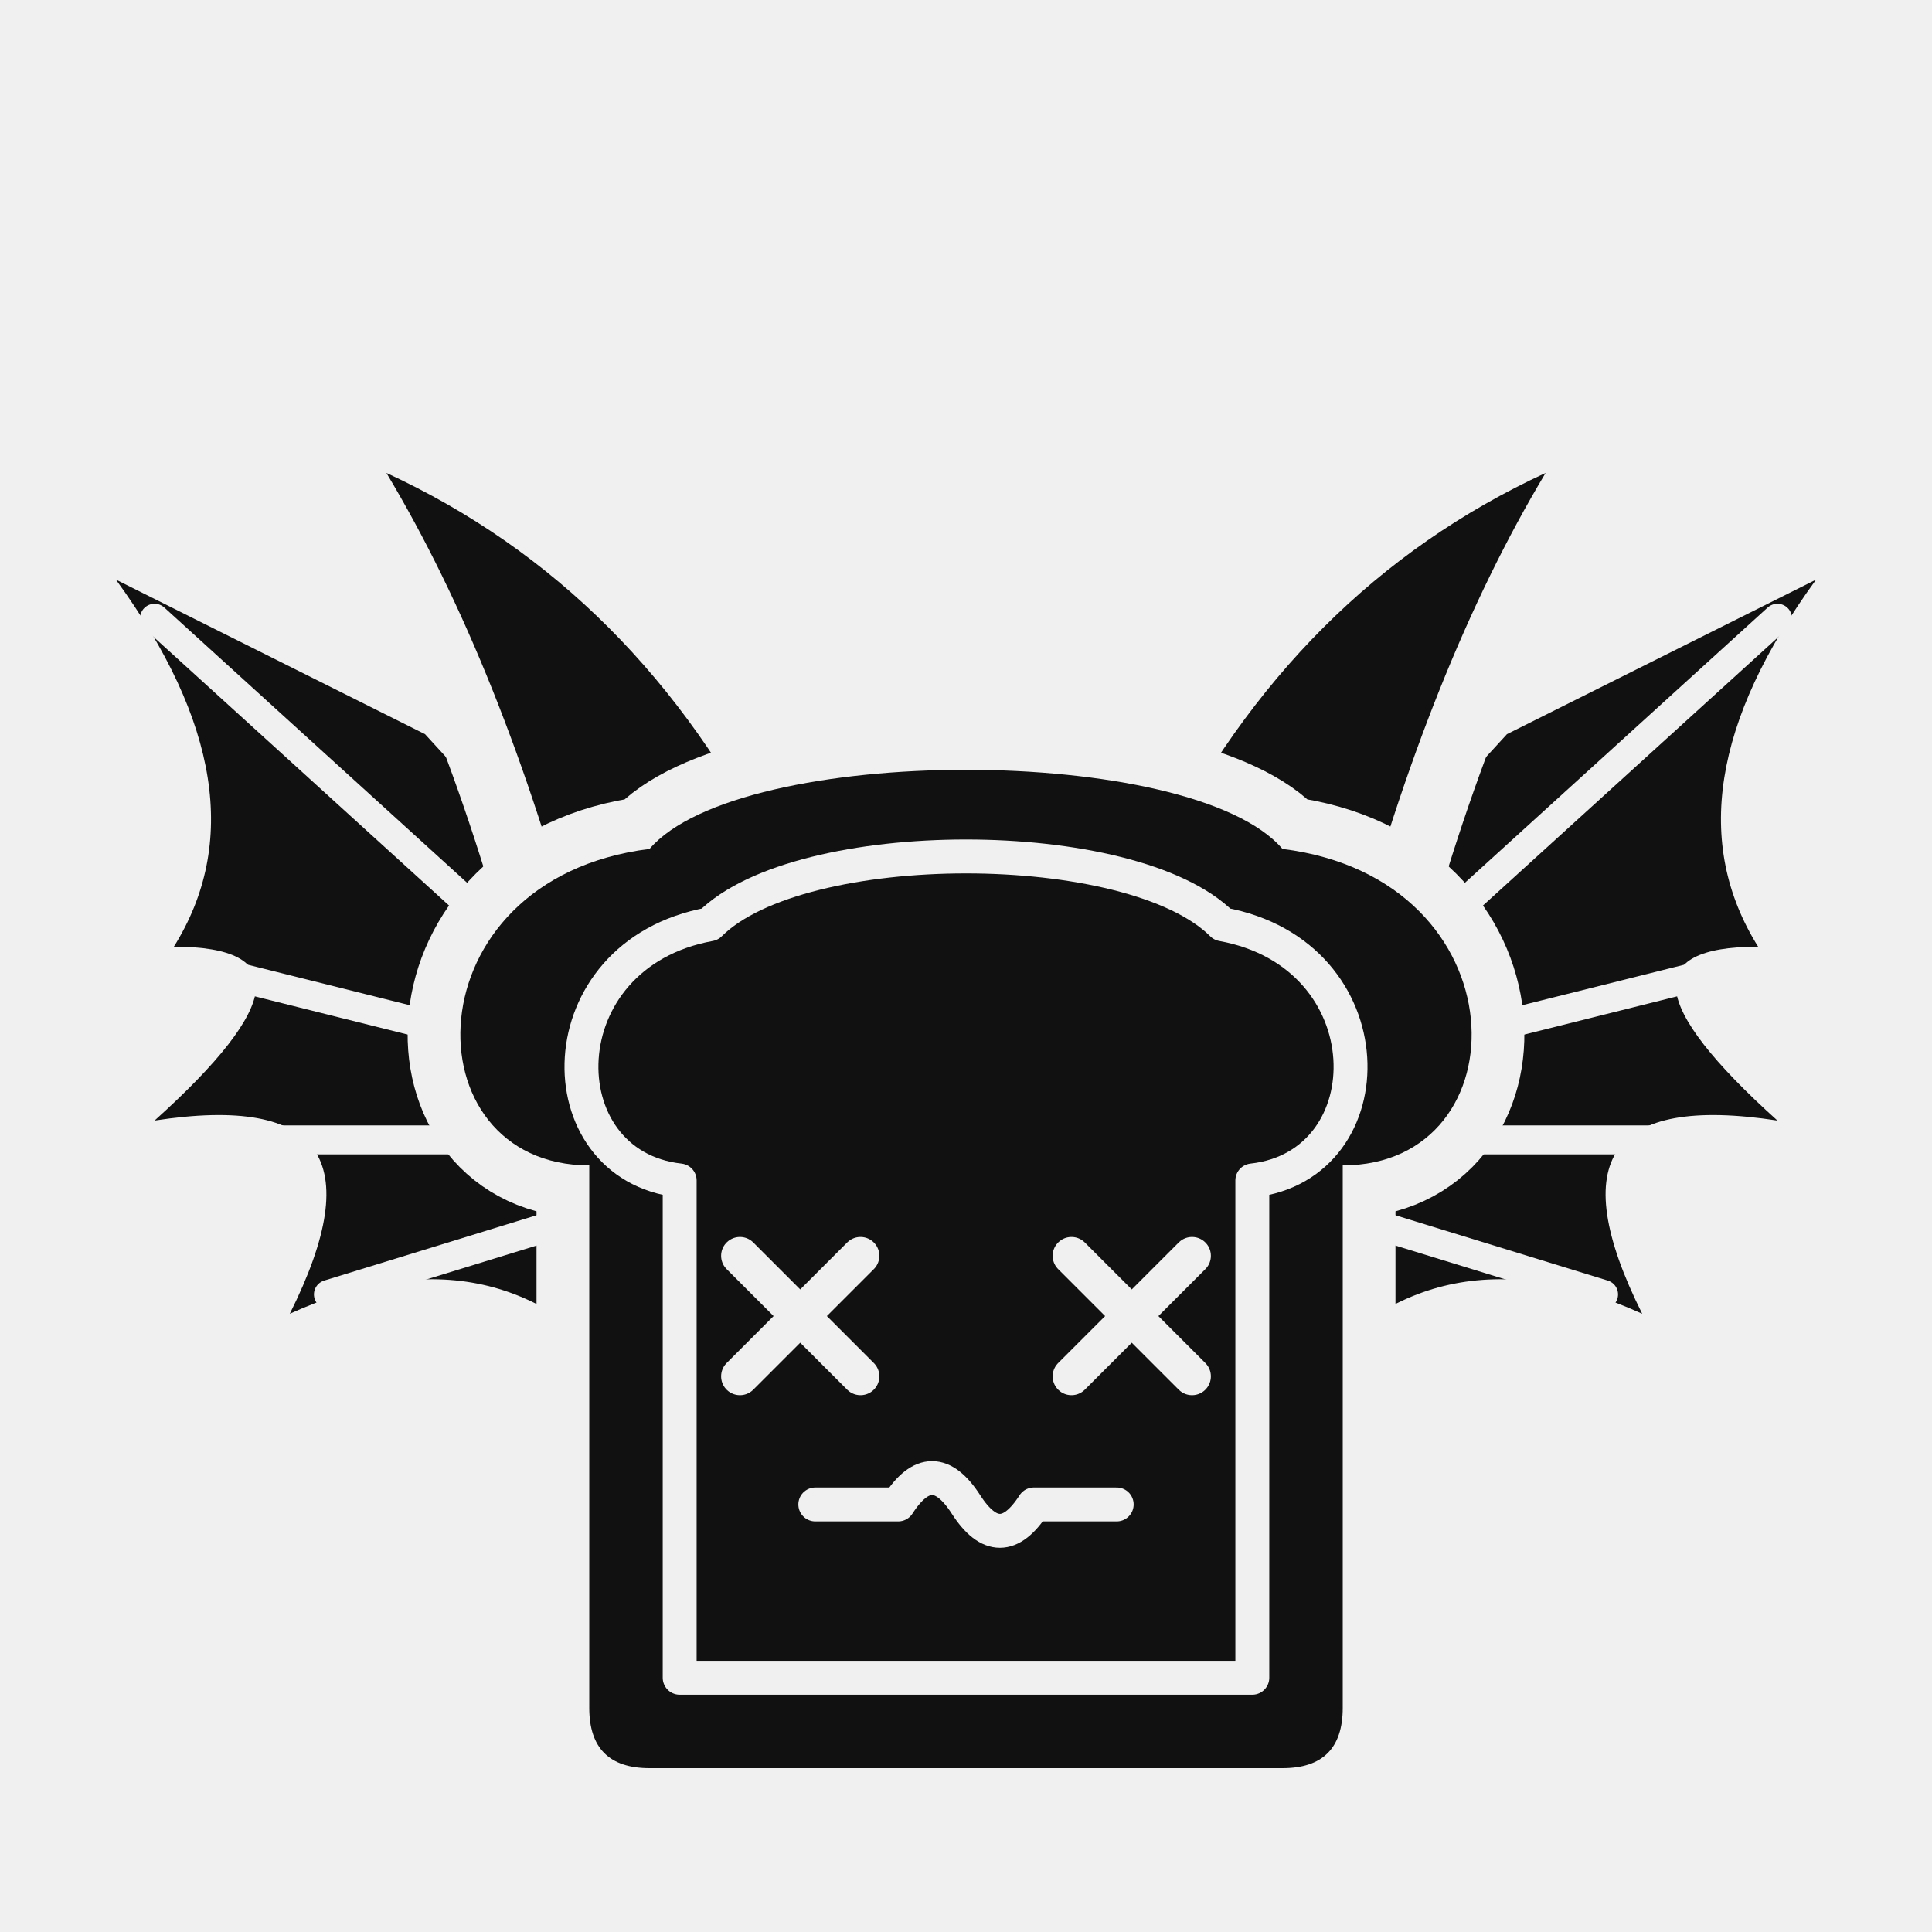
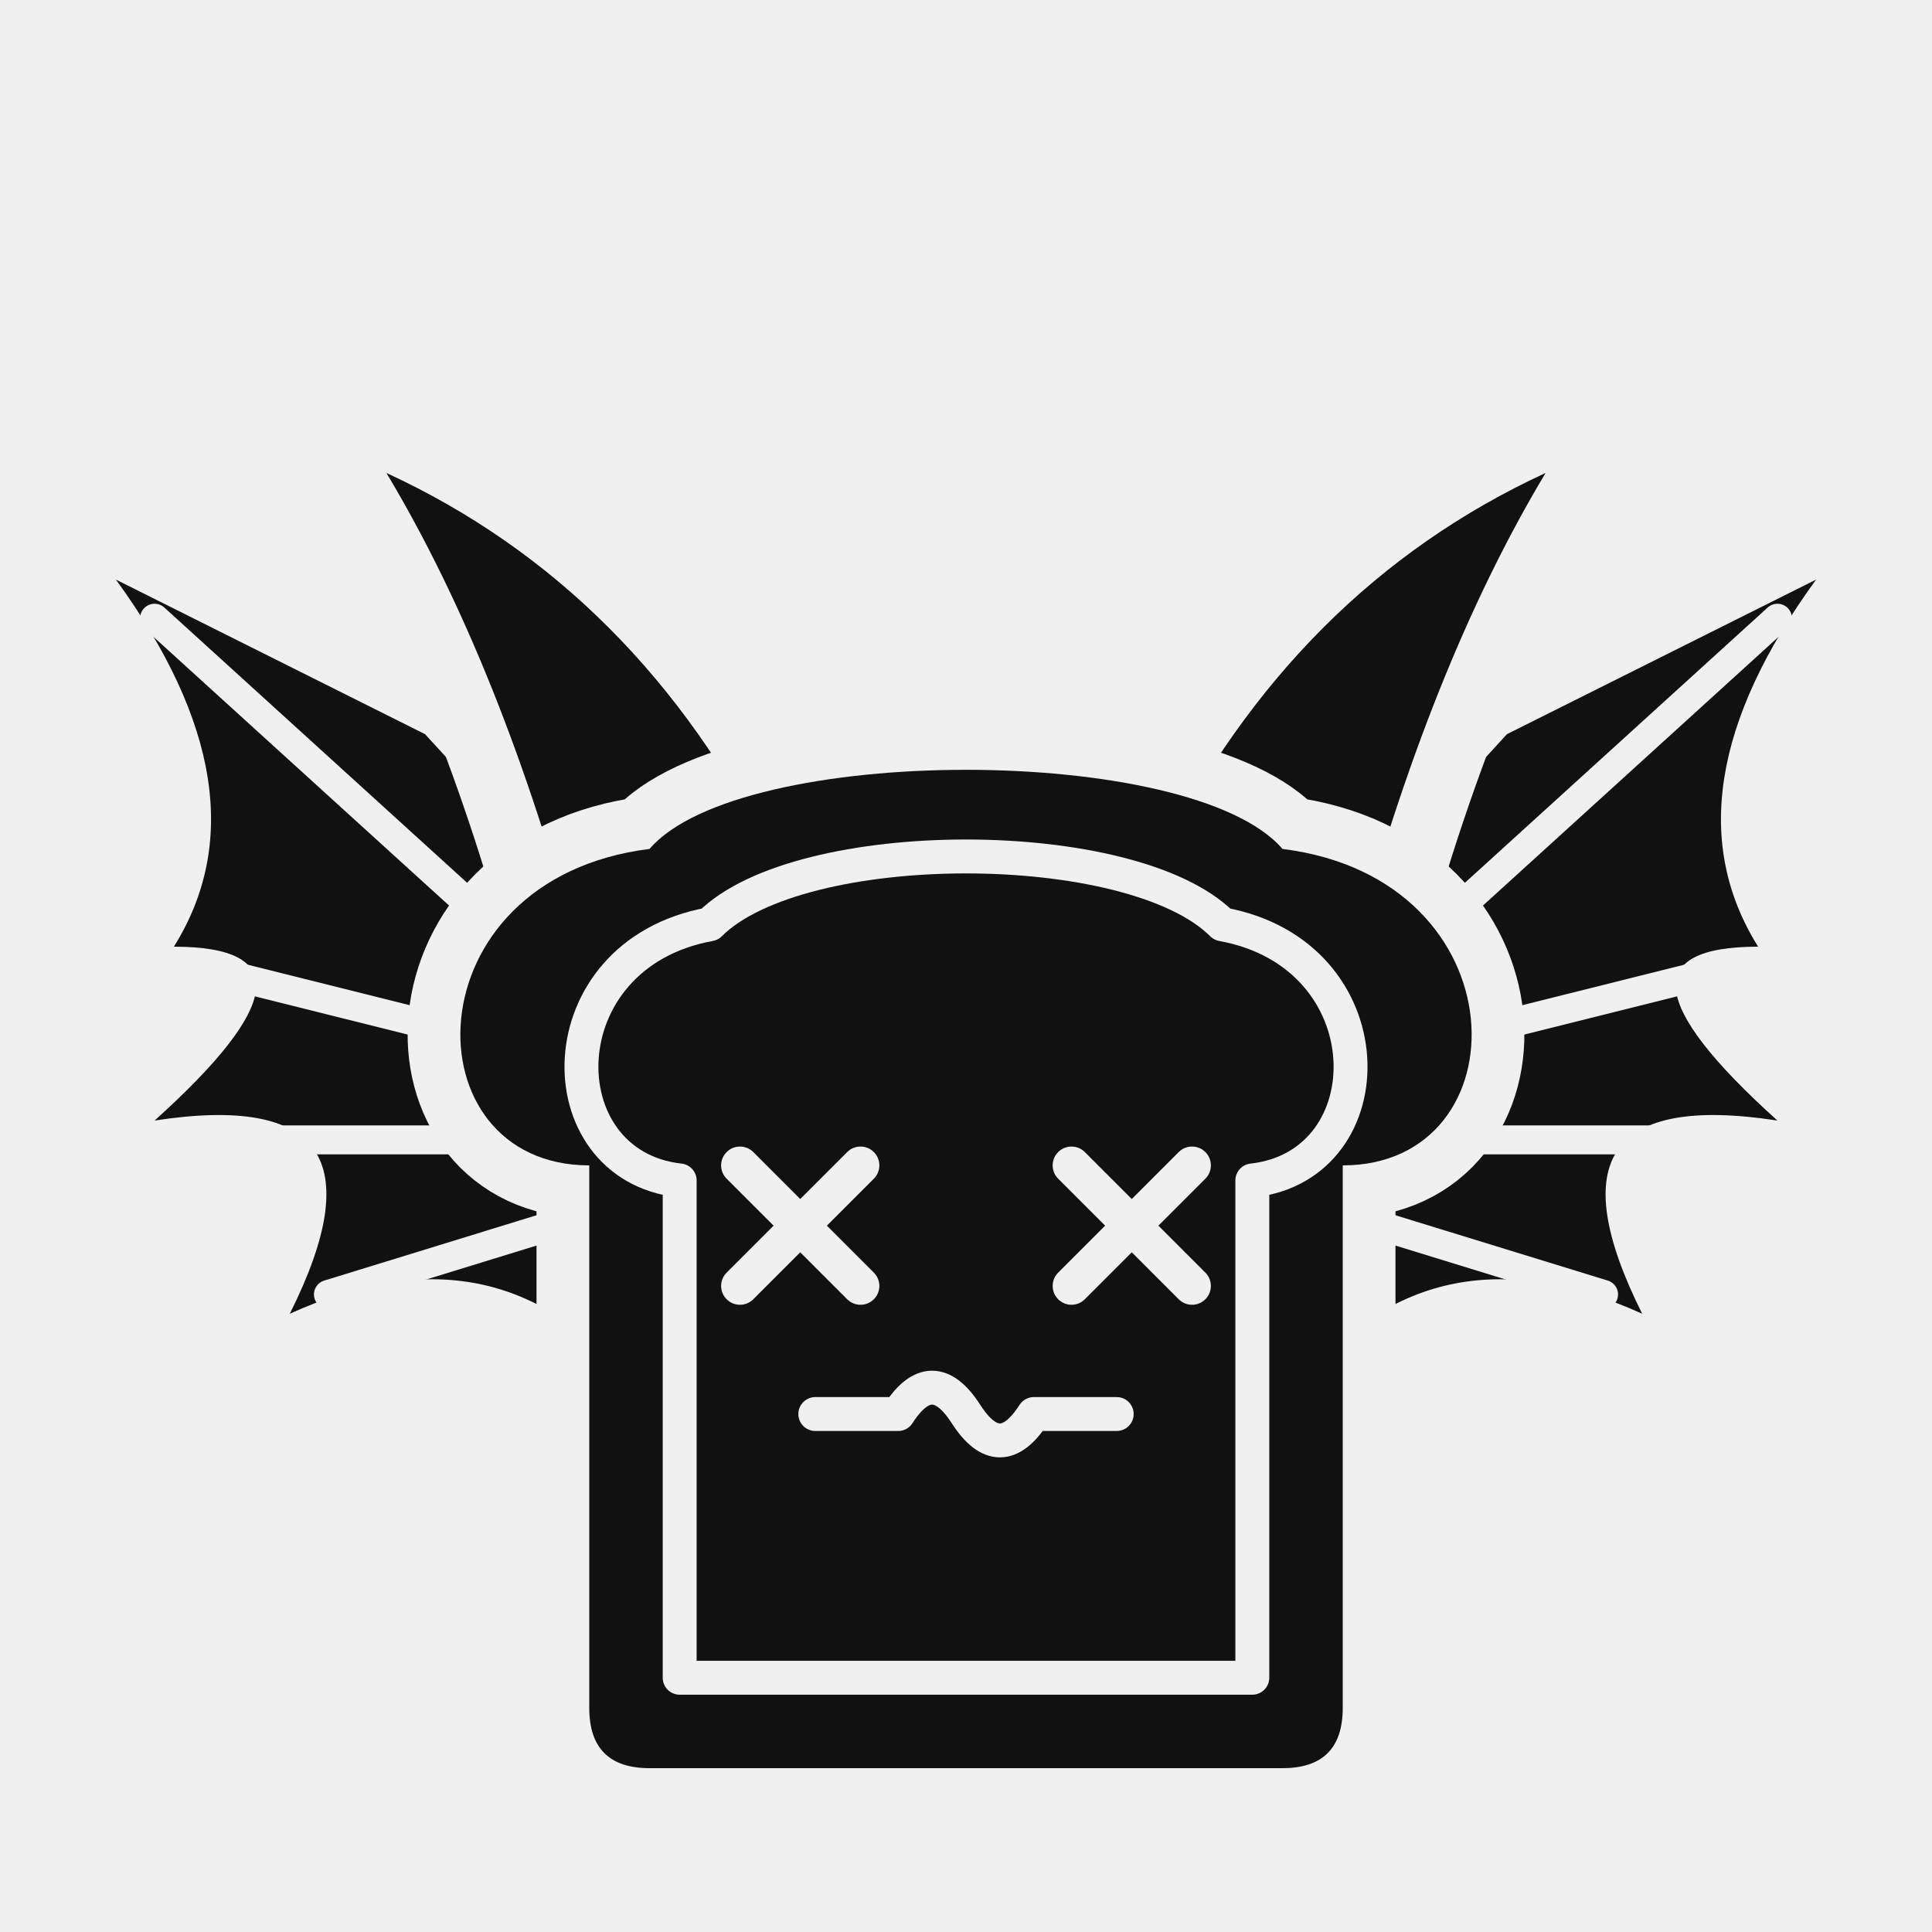
<svg xmlns="http://www.w3.org/2000/svg" viewBox="0 0 200 200" width="1000" height="1000" role="img" aria-label="Raising Hell">
  <mask id="m-raising-hell-12" maskUnits="userSpaceOnUse" x="0" y="0" width="200" height="200">
    <rect width="200" height="200" fill="#000" />
    <g fill="#fff" stroke="none">
      <path d="M66,100 L44,76 L12,60 Q28,82 18,98 Q36,98 16,116 Q42,112 30,136 Q52,126 66,144 Z" />
      <g transform="translate(200,0) scale(-1,1)">
        <path d="M66,100 L44,76 L12,60 Q28,82 18,98 Q36,98 16,116 Q42,112 30,136 Q52,126 66,144 Z" />
      </g>
    </g>
    <path d="M60,104 L16,64 M60,110 L20,100 M60,118 L22,118 M60,126 L34,134" fill="none" stroke="#000" stroke-width="3" stroke-linecap="round" />
    <g transform="translate(200,0) scale(-1,1)">
      <path d="M60,104 L16,64 M60,110 L20,100 M60,118 L22,118 M60,126 L34,134" fill="none" stroke="#000" stroke-width="3" stroke-linecap="round" />
    </g>
    <g fill="#000" stroke="#000" stroke-width="14" stroke-linejoin="round">
      <path d="M60,98.96 Q52,68.96 40,48.96 Q66,60.96 80,88.96 Z" />
      <g transform="translate(200,0) scale(-1,1)">
        <path d="M60,98.96 Q52,68.96 40,48.96 Q66,60.96 80,88.96 Z" />
      </g>
    </g>
    <g fill="#fff" stroke="none">
      <path d="M60,98.96 Q52,68.96 40,48.96 Q66,60.96 80,88.96 Z" />
      <g transform="translate(200,0) scale(-1,1)">
        <path d="M60,98.96 Q52,68.96 40,48.96 Q66,60.96 80,88.96 Z" />
      </g>
    </g>
    <g fill="#000" stroke="#000" stroke-width="14" stroke-linejoin="round">
      <g transform="translate(100,130) scale(0.78) translate(-100,-118)">
        <path d="M50,106 C26,106 26,68 58,64 C70,50 130,50 142,64 C174,68 174,106 150,106 L150,178 Q150,186 142,186 L58,186 Q50,186 50,178 Z" />
      </g>
    </g>
    <g fill="#fff" stroke="none">
      <g transform="translate(100,130) scale(0.78) translate(-100,-118)">
        <path d="M50,106 C26,106 26,68 58,64 C70,50 130,50 142,64 C174,68 174,106 150,106 L150,178 Q150,186 142,186 L58,186 Q50,186 50,178 Z" />
      </g>
    </g>
    <g transform="translate(100,130) scale(0.78) translate(-100,-118)">
      <path d="M62,108 C44,106 44,78 66,74 C78,62 122,62 134,74 C156,78 156,106 138,108 L138,174 L62,174 Z" fill="none" stroke="#000" stroke-width="4.5" stroke-linejoin="round" />
-       <path d="M70,118 L86,134 M86,118 L70,134" stroke="#000" stroke-width="5" stroke-linecap="round" />
-       <path d="M114,118 L130,134 M130,118 L114,134" stroke="#000" stroke-width="5" stroke-linecap="round" />
-       <path d="M80,151 L91,151 Q95.5,144 100,151 Q104.5,158 109,151 L120,151" fill="none" stroke="#000" stroke-width="4.5" stroke-linecap="round" stroke-linejoin="round" />
+       <g transform="translate(0,-12)">
+         <path d="M70,118 L86,134 M86,118 L70,134" stroke="#000" stroke-width="5" stroke-linecap="round" />
+       </g>
+       <g transform="translate(0,-12)">
+         <path d="M114,118 L130,134 M130,118 L114,134" stroke="#000" stroke-width="5" stroke-linecap="round" />
+       </g>
+       <g transform="translate(0,-12)">
+         <path d="M80,151 L91,151 Q95.5,144 100,151 Q104.5,158 109,151 L120,151" fill="none" stroke="#000" stroke-width="4.5" stroke-linecap="round" stroke-linejoin="round" />
+       </g>
    </g>
  </mask>
  <rect width="200" height="200" fill="#111111" mask="url(#m-raising-hell-12)" />
</svg>
